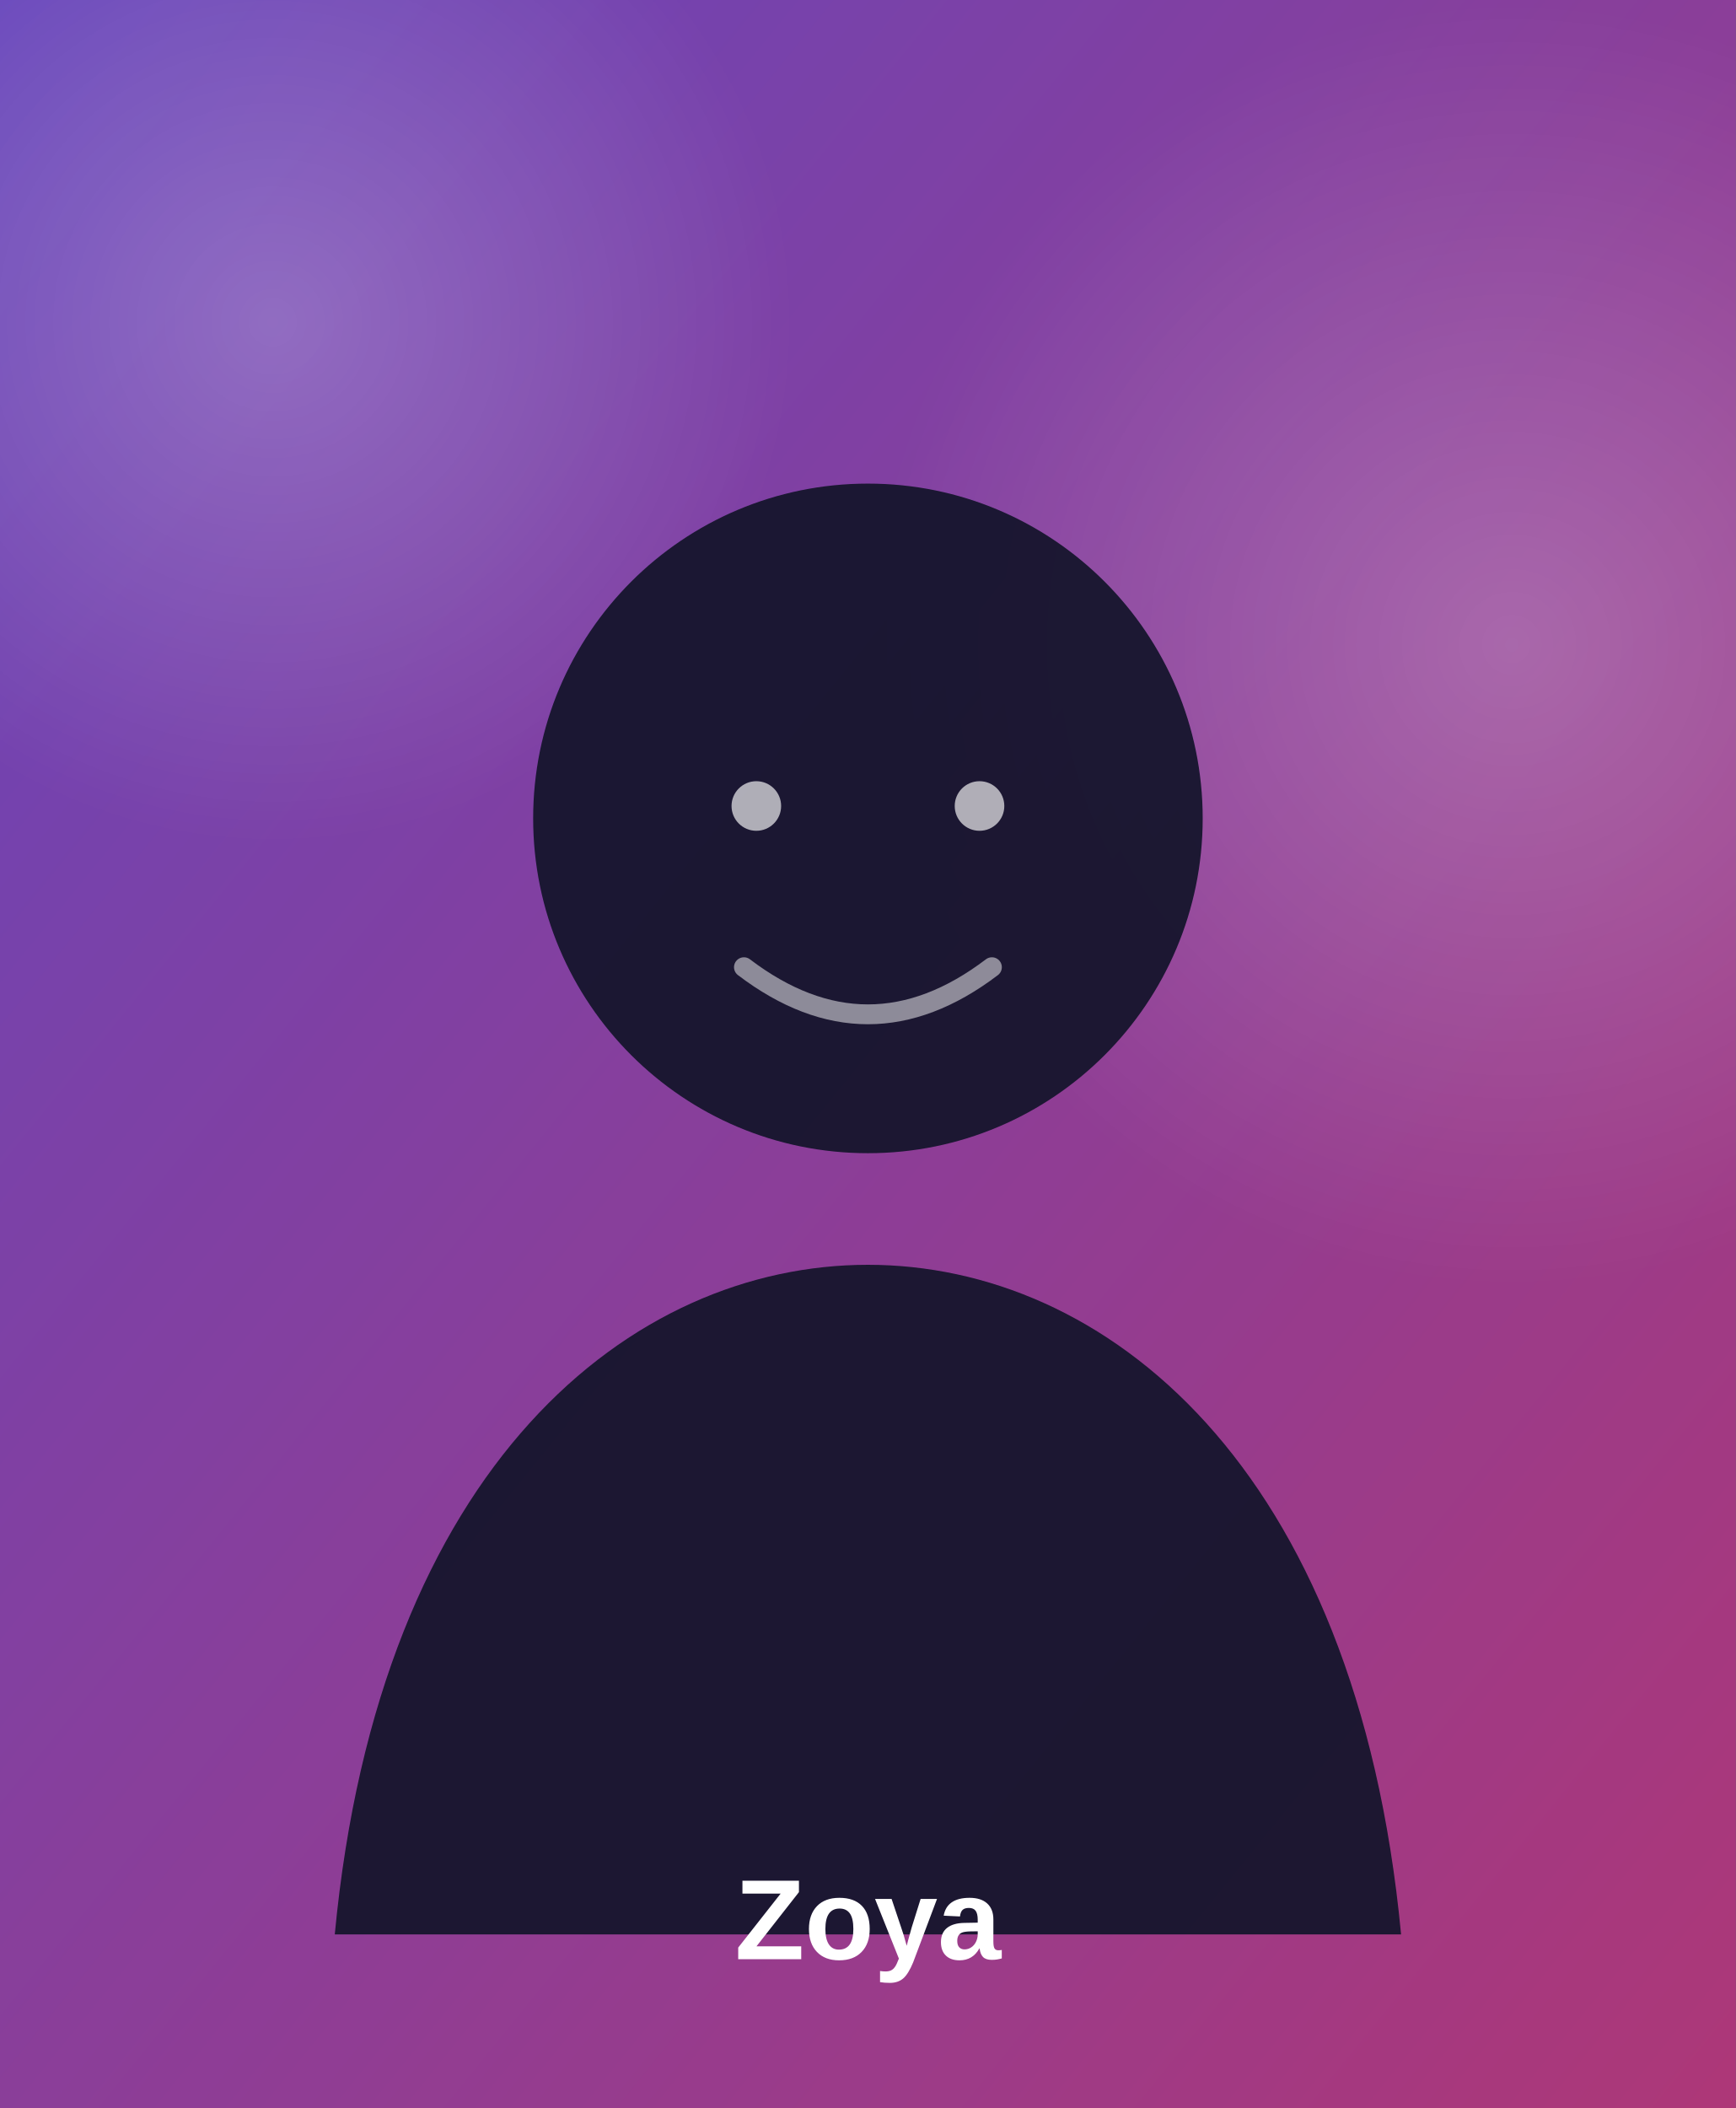
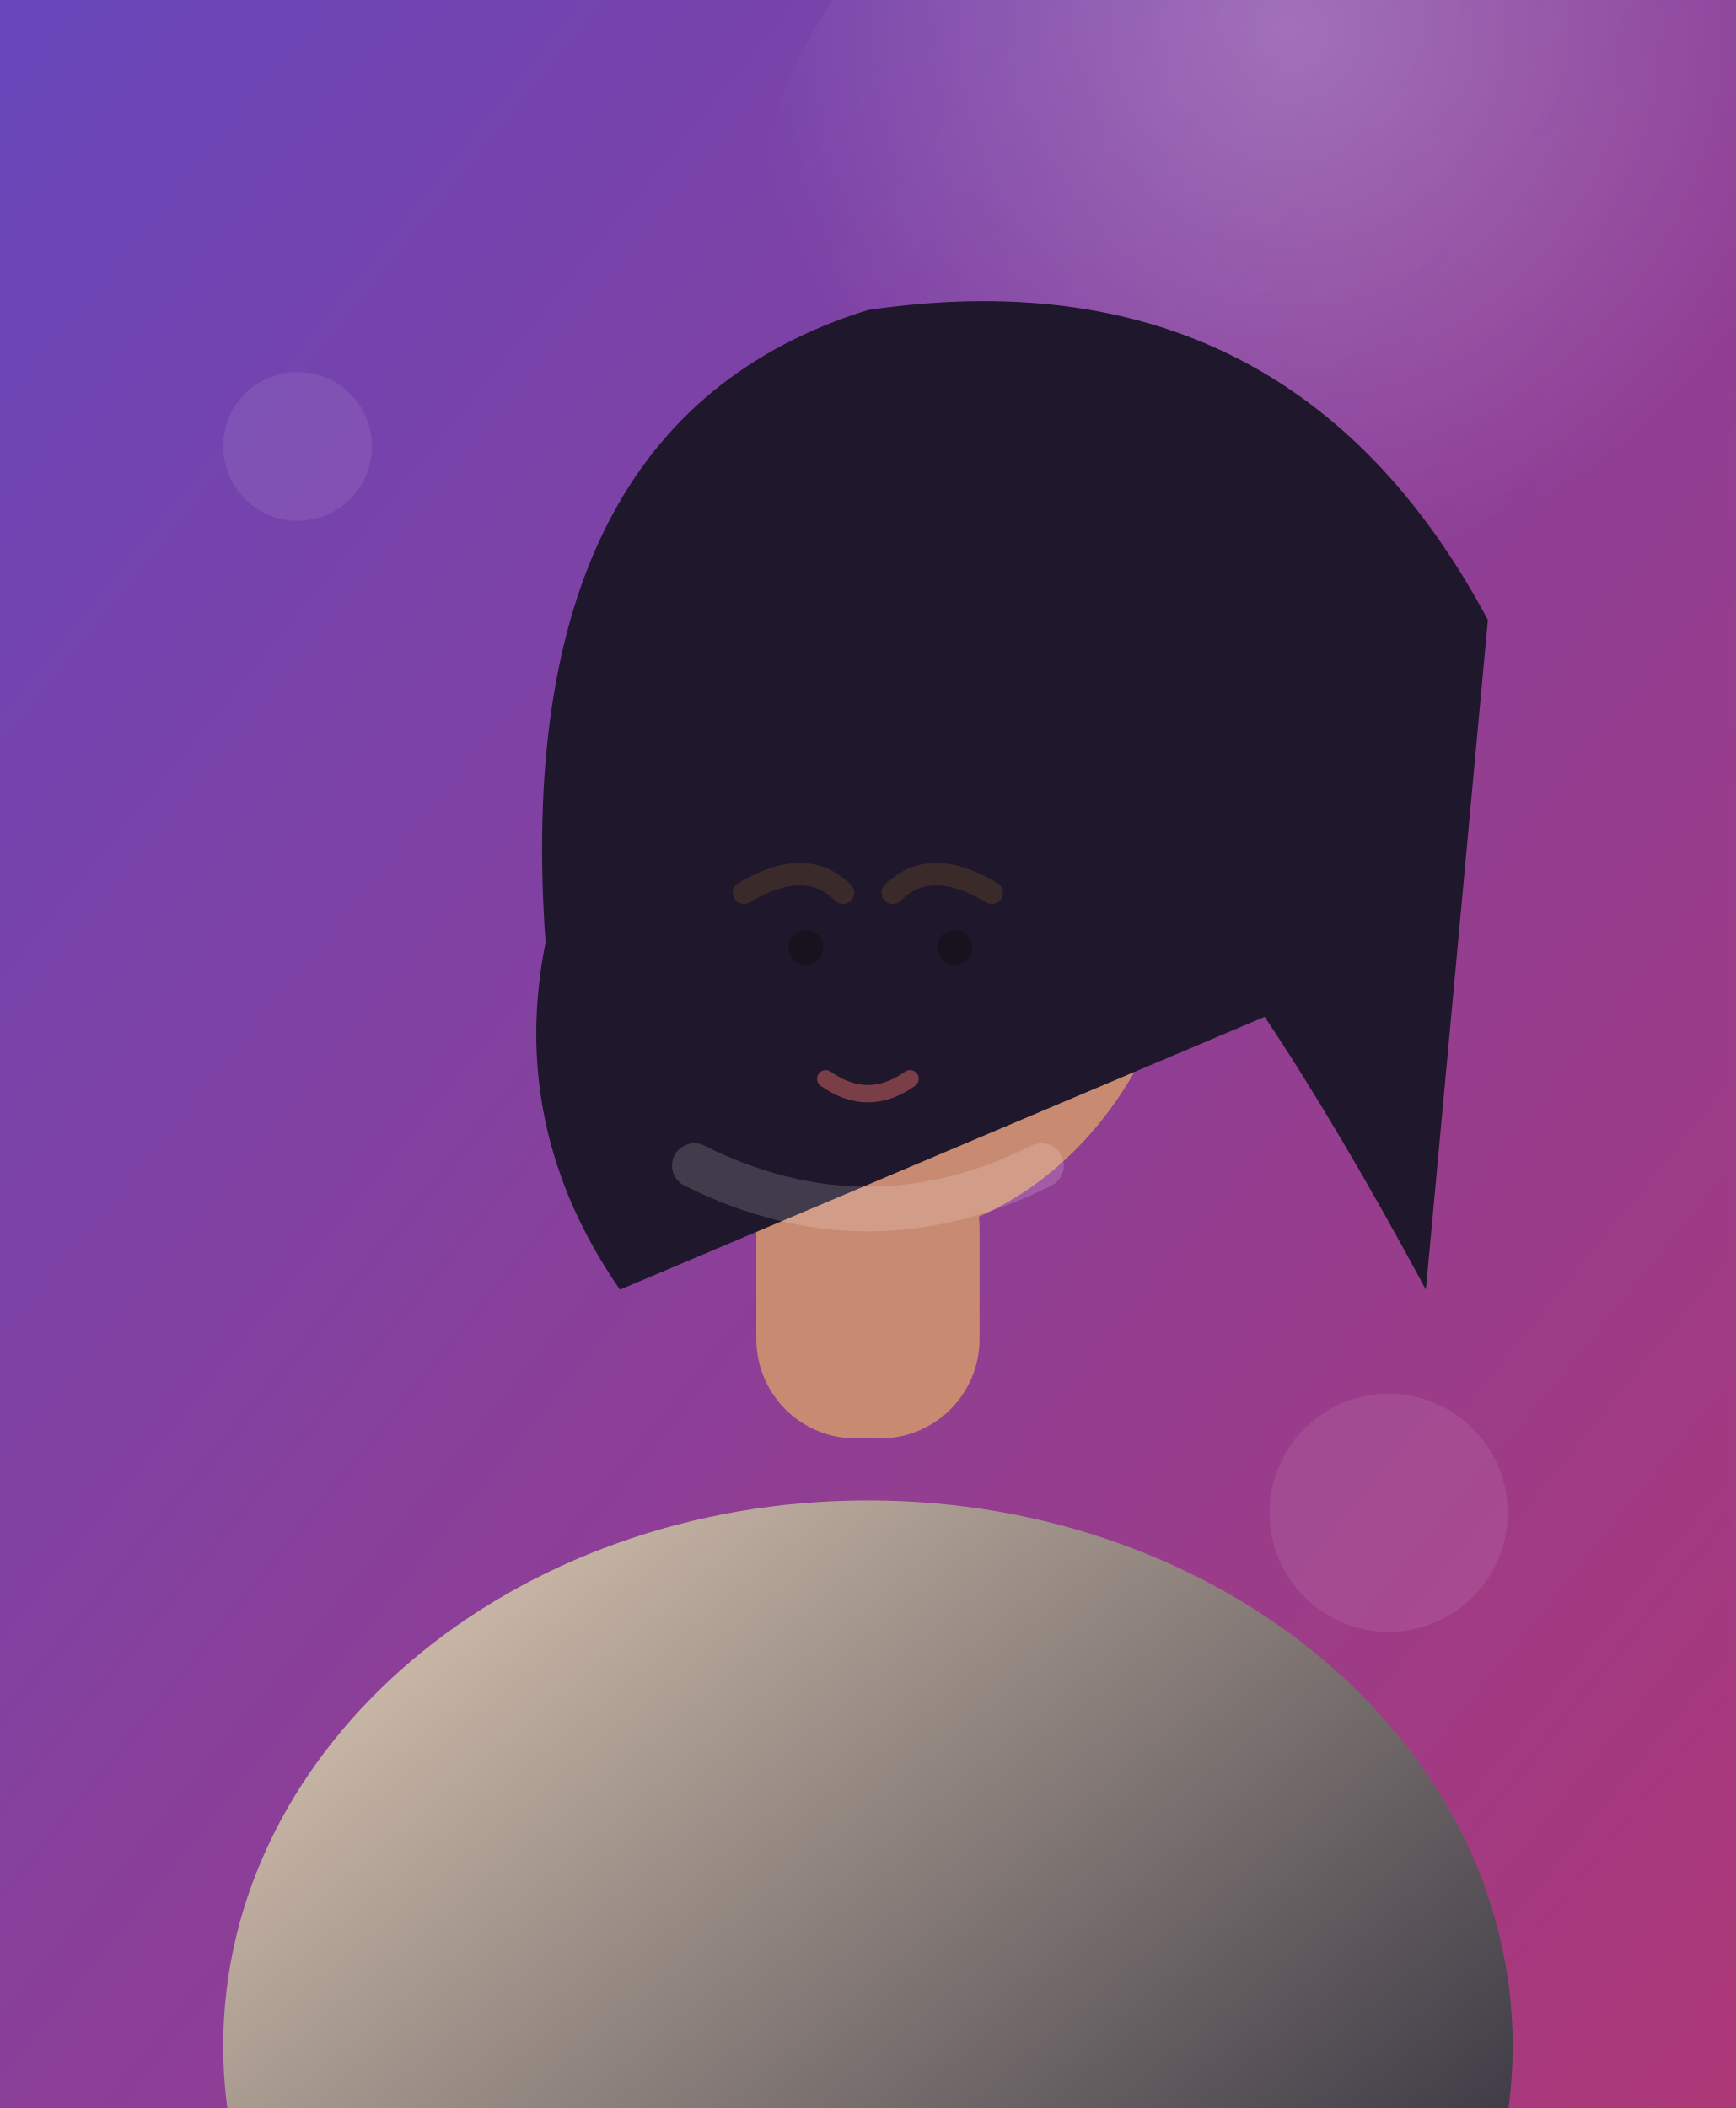
<svg xmlns="http://www.w3.org/2000/svg" viewBox="0 0 700 850">
  <defs>
-     <linearGradient id="g" x1="0" y1="0" x2="1" y2="1">
+     <linearGradient id="bg" x1="0" y1="0" x2="1" y2="1">
      <stop stop-color="#8b5cf6" />
      <stop offset="1" stop-color="#ec4899" />
    </linearGradient>
-     <radialGradient id="b">
-       <stop stop-color="#fff" stop-opacity=".22" />
+     <radialGradient id="light" cx="50%" cy="25%">
+       <stop stop-color="#fff" stop-opacity=".25" />
      <stop offset="1" stop-color="#fff" stop-opacity="0" />
    </radialGradient>
+     <linearGradient id="shirt" x1="0" y1="0" x2="1" y2="1">
+       <stop stop-color="#e6d0ba" />
+       <stop offset="1" stop-color="#101326" />
+     </linearGradient>
  </defs>
-   <rect width="700" height="850" fill="#090b20" />
-   <rect width="700" height="850" fill="url(#g)" opacity=".72" />
-   <circle cx="110" cy="130" r="210" fill="url(#b)" />
-   <circle cx="610" cy="260" r="260" fill="url(#b)" />
-   <circle cx="350" cy="330" r="135" fill="#16152d" opacity=".95" />
-   <path d="M135 780c18-190 120-270 215-270s197 80 215 270" fill="#16152d" opacity=".95" />
-   <circle cx="305" cy="325" r="10" fill="#fff" opacity=".65" />
-   <circle cx="395" cy="325" r="10" fill="#fff" opacity=".65" />
-   <path d="M300 390q50 38 100 0" fill="none" stroke="#fff" stroke-width="8" stroke-linecap="round" opacity=".5" />
-   <text x="350" y="790" text-anchor="middle" fill="#fff" font-family="Arial,sans-serif" font-size="46" font-weight="700">Zoya</text>
+   <rect width="700" height="850" fill="#0a0d20" />
+   <rect width="700" height="850" fill="url(#bg)" opacity=".72" />
+   <circle cx="520" cy="120" r="220" fill="url(#light)" />
+   <ellipse cx="350" cy="825" rx="260" ry="220" fill="url(#shirt)" />
+   <rect x="305" y="455" width="90" height="125" rx="40" fill="#c88b72" />
+   <ellipse cx="350" cy="345" rx="130" ry="155" fill="#c88b72" />
+   <path d="M220 380 Q205 170 350 125 Q520 100 600 250 L575 520 Q540 455 510 410 L250 520 Q205 455 220 380Z" fill="#1f172b" />
+   <path d="M300 360 Q325 345 340 360" fill="none" stroke="#3b2a2a" stroke-width="9" stroke-linecap="round" />
+   <path d="M360 360 Q375 345 400 360" fill="none" stroke="#3b2a2a" stroke-width="9" stroke-linecap="round" />
+   <circle cx="325" cy="382" r="7" fill="#17121d" />
+   <circle cx="385" cy="382" r="7" fill="#17121d" />
+   <path d="M333 435 Q350 447 367 435" fill="none" stroke="#7a3f46" stroke-width="7" stroke-linecap="round" />
+   <path d="M280 470 Q350 505 420 470" fill="none" stroke="#fff" stroke-opacity=".16" stroke-width="18" stroke-linecap="round" />
+   <circle cx="560" cy="610" r="48" fill="#fff" fill-opacity=".08" />
+   <circle cx="120" cy="180" r="30" fill="#fff" fill-opacity=".08" />
</svg>
